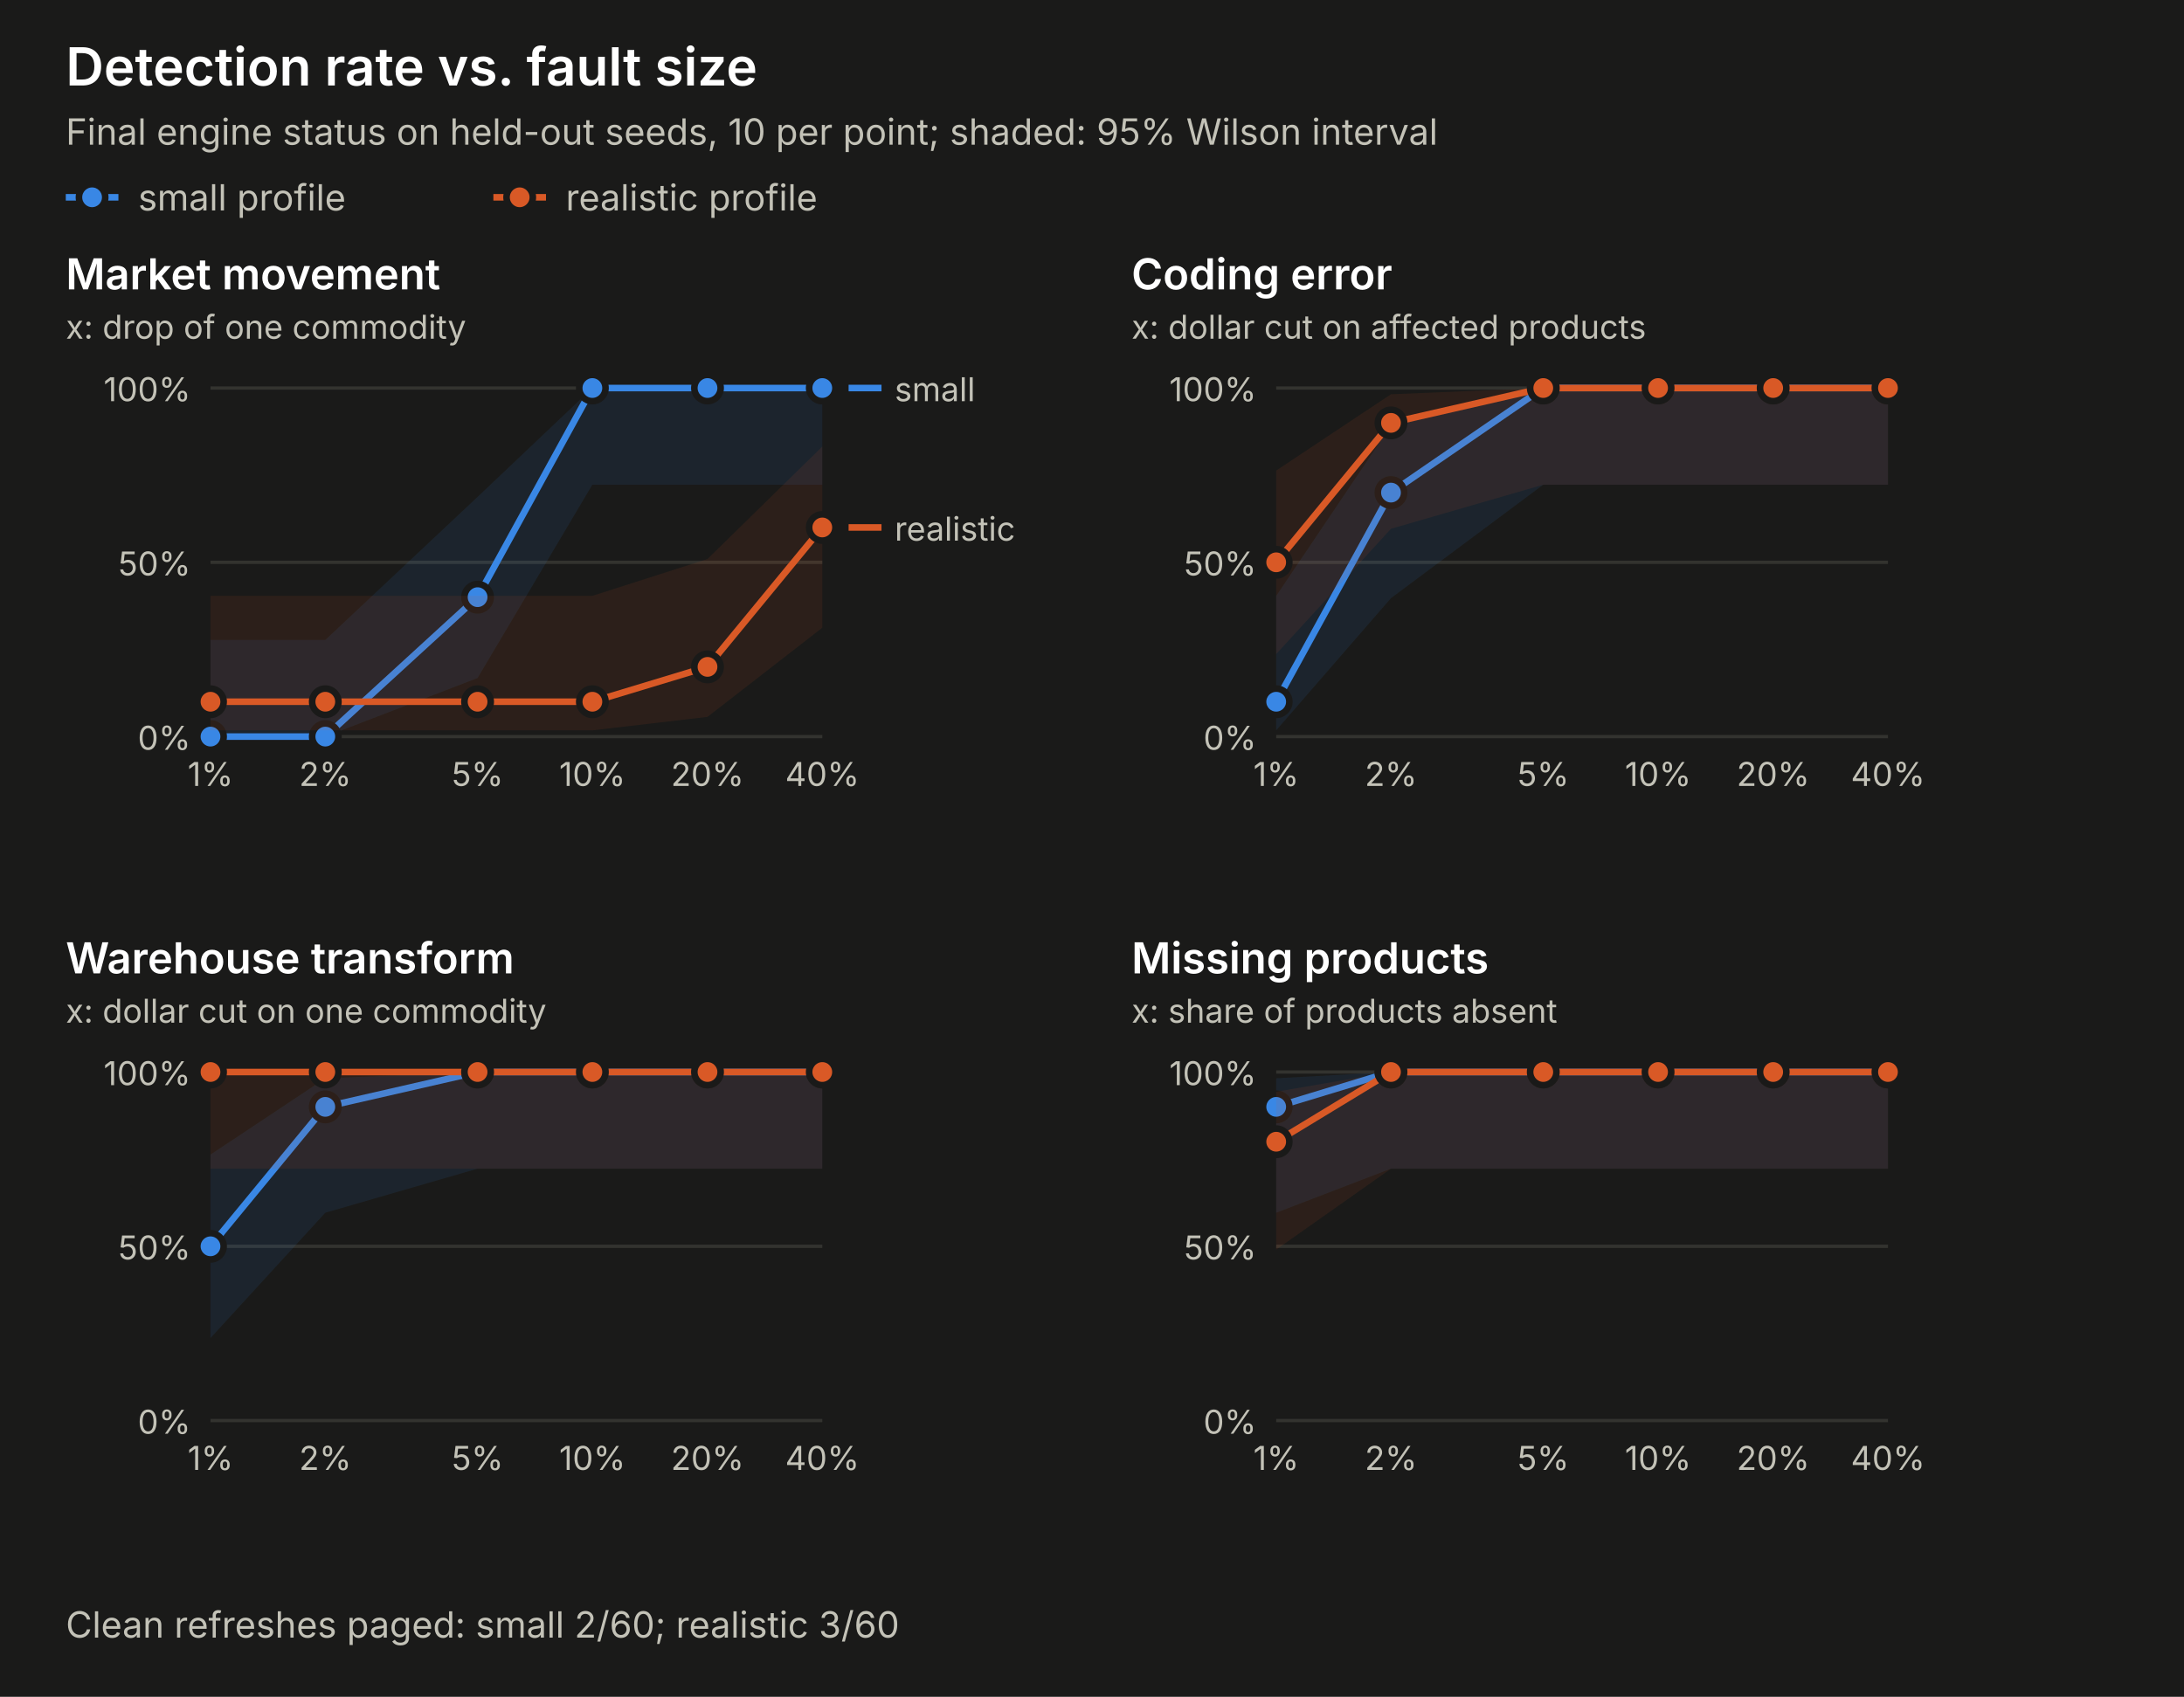
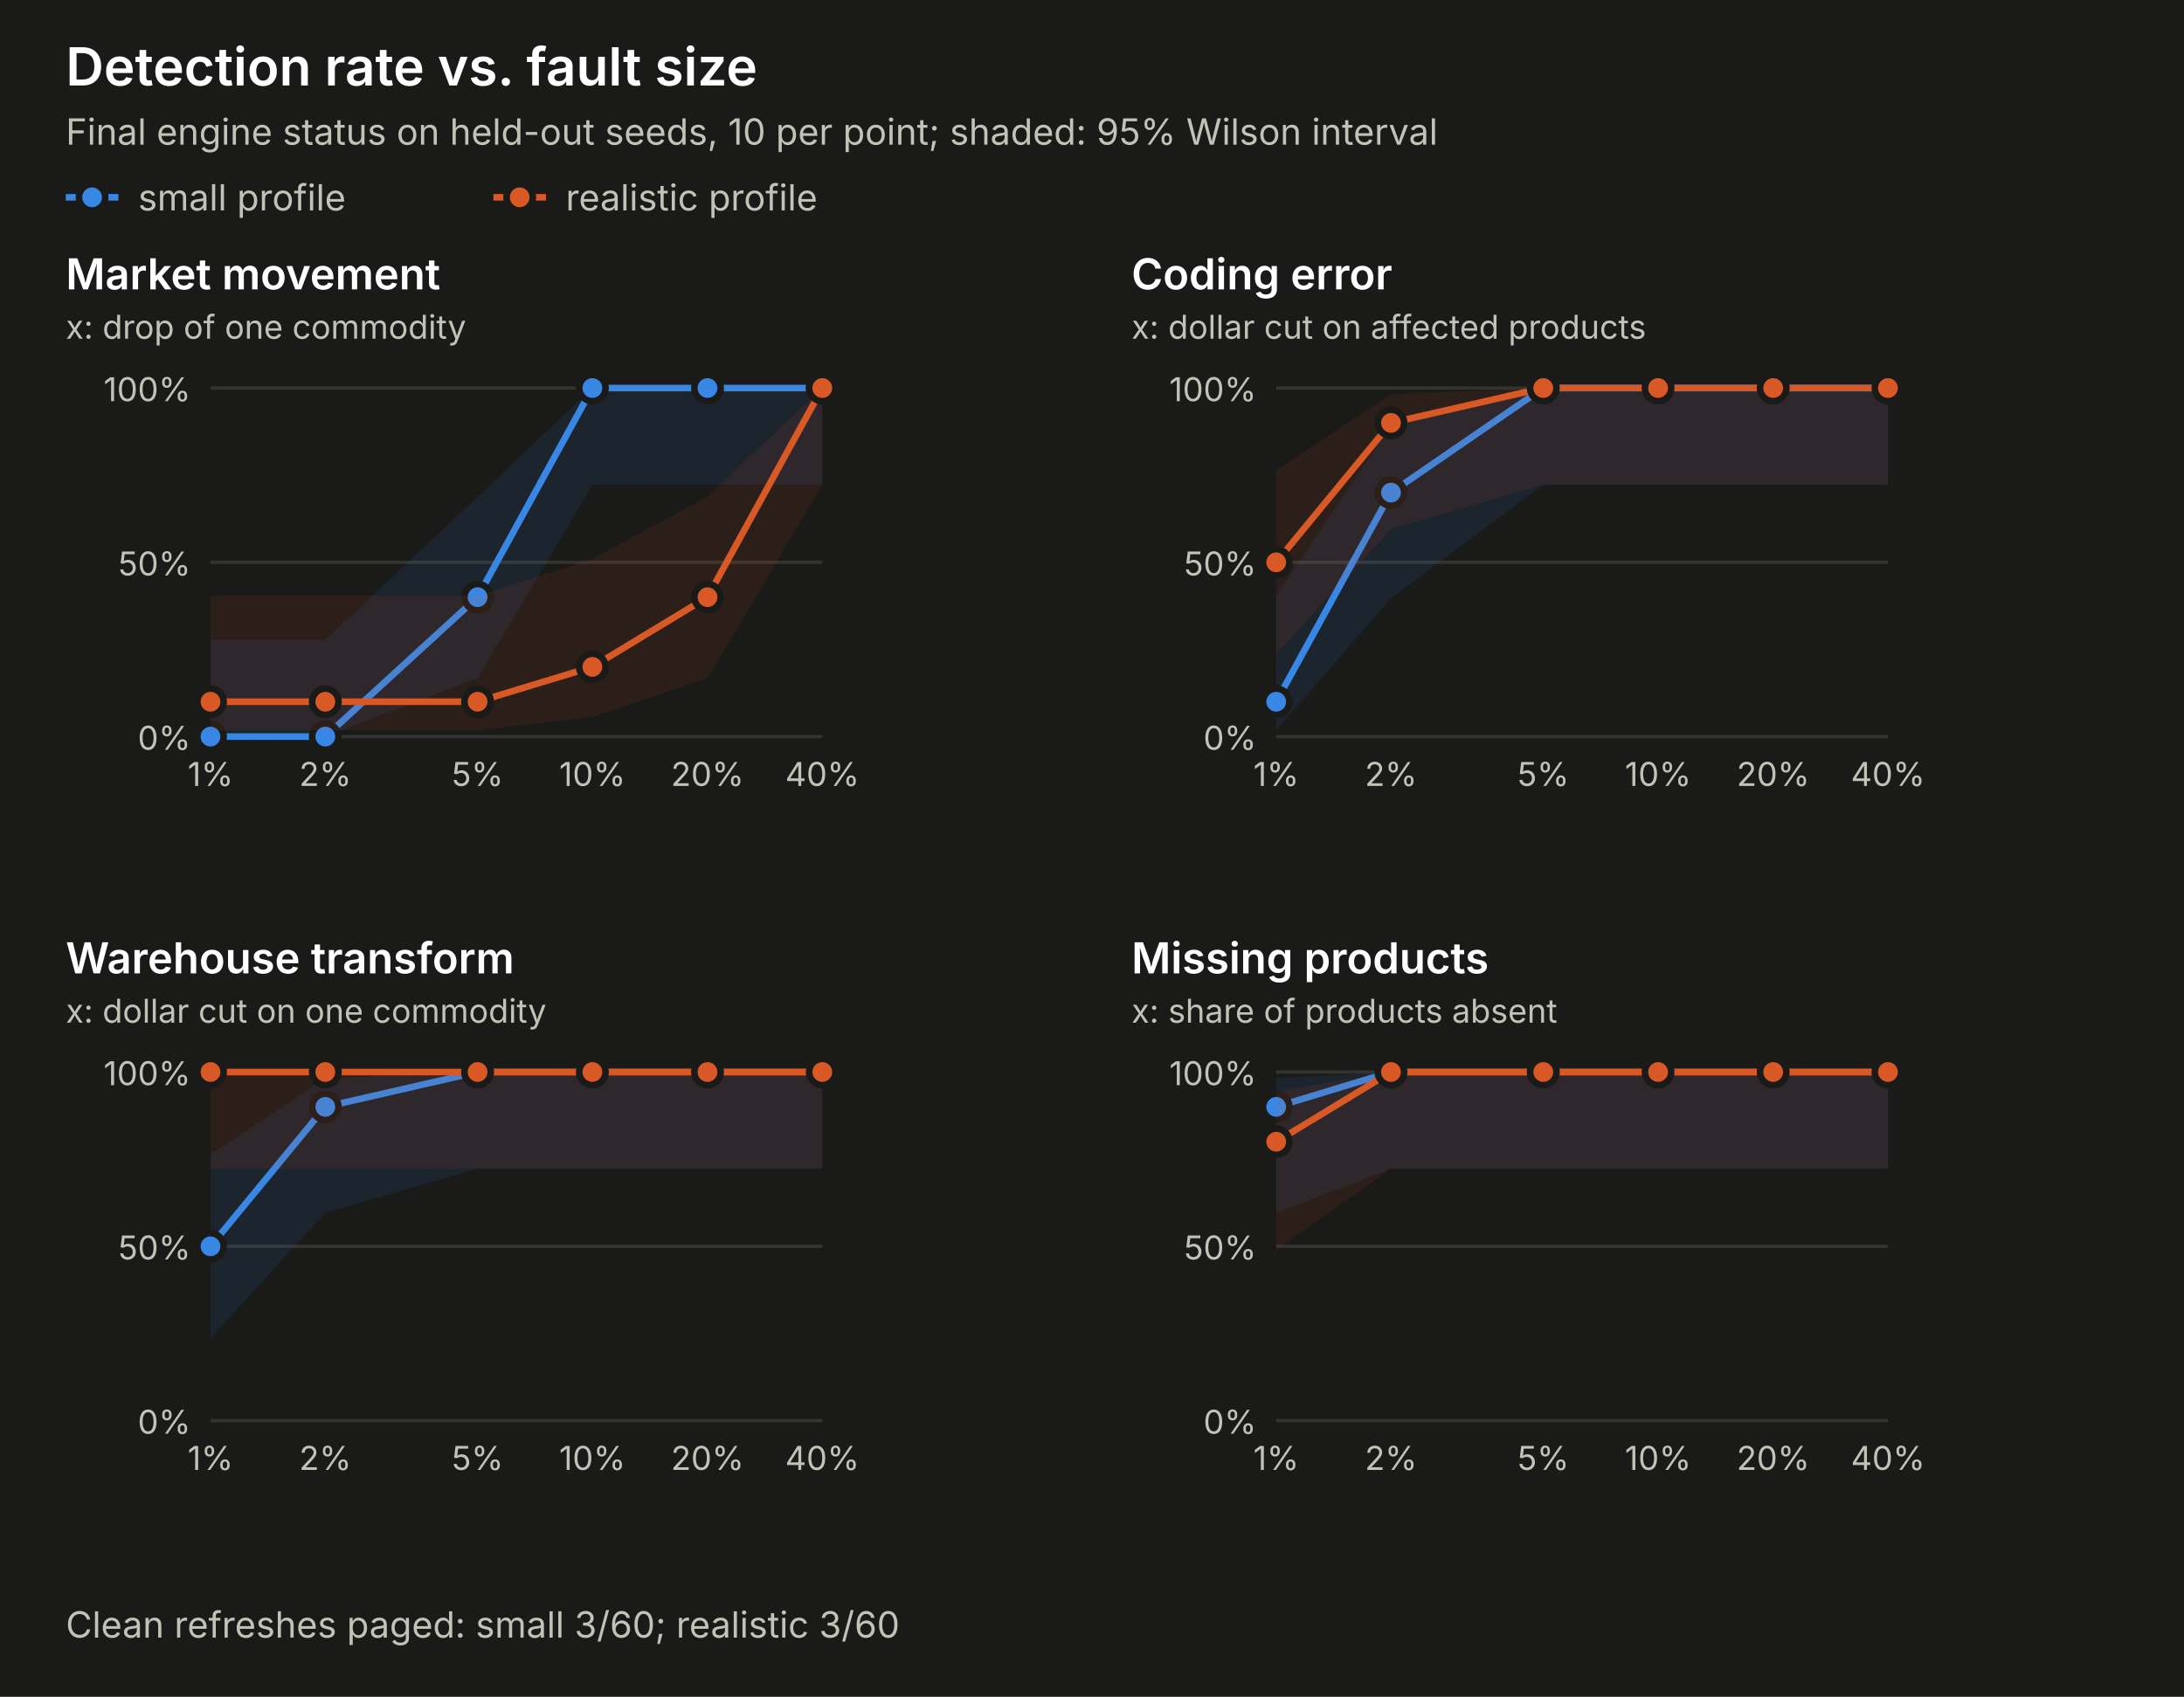
<svg xmlns="http://www.w3.org/2000/svg" width="664" height="516" viewBox="0 0 664 516" font-family="Inter, -apple-system, Segoe UI, Helvetica, Arial, sans-serif" role="img" aria-label="Detection rate against fault size, by family and profile">
  <rect width="664" height="516" fill="#1a1a19" />
  <text x="20.0" y="26.0" fill="#ffffff" font-size="16" font-weight="600" text-anchor="start">Detection rate vs. fault size</text>
  <text x="20.0" y="44.0" fill="#c3c2b7" font-size="11" font-weight="400" text-anchor="start">Final engine status on held-out seeds, 10 per point; shaded: 95% Wilson interval</text>
  <line x1="20" x2="36" y1="60" y2="60" stroke="#3987e5" stroke-width="2" />
  <circle cx="28" cy="60" r="4" fill="#3987e5" stroke="#1a1a19" stroke-width="2" />
  <text x="42.0" y="64.0" fill="#c3c2b7" font-size="11" font-weight="400" text-anchor="start">small profile</text>
  <line x1="150" x2="166" y1="60" y2="60" stroke="#d95926" stroke-width="2" />
  <circle cx="158" cy="60" r="4" fill="#d95926" stroke="#1a1a19" stroke-width="2" />
  <text x="172.0" y="64.0" fill="#c3c2b7" font-size="11" font-weight="400" text-anchor="start">realistic profile</text>
  <g transform="translate(20,74)">
    <text x="0.0" y="14.0" fill="#ffffff" font-size="13" font-weight="600" text-anchor="start">Market movement</text>
    <text x="0.0" y="29.0" fill="#c3c2b7" font-size="10" font-weight="400" text-anchor="start">x: drop of one commodity</text>
    <line x1="44" x2="230" y1="150.0" y2="150.0" stroke="#33332f" stroke-width="1" />
    <text x="38.0" y="154.0" fill="#c3c2b7" font-size="10" font-weight="400" text-anchor="end">0%</text>
    <line x1="44" x2="230" y1="97.0" y2="97.0" stroke="#33332f" stroke-width="1" />
    <text x="38.0" y="101.0" fill="#c3c2b7" font-size="10" font-weight="400" text-anchor="end">50%</text>
    <line x1="44" x2="230" y1="44.0" y2="44.0" stroke="#33332f" stroke-width="1" />
    <text x="38.0" y="48.0" fill="#c3c2b7" font-size="10" font-weight="400" text-anchor="end">100%</text>
    <text x="44.0" y="165.0" fill="#c3c2b7" font-size="10" font-weight="400" text-anchor="middle">1%</text>
    <text x="78.9" y="165.0" fill="#c3c2b7" font-size="10" font-weight="400" text-anchor="middle">2%</text>
    <text x="125.2" y="165.0" fill="#c3c2b7" font-size="10" font-weight="400" text-anchor="middle">5%</text>
    <text x="160.1" y="165.0" fill="#c3c2b7" font-size="10" font-weight="400" text-anchor="middle">10%</text>
    <text x="195.1" y="165.0" fill="#c3c2b7" font-size="10" font-weight="400" text-anchor="middle">20%</text>
    <text x="230.0" y="165.0" fill="#c3c2b7" font-size="10" font-weight="400" text-anchor="middle">40%</text>
    <polygon points="44.0,120.6 78.9,120.6 125.2,77.1 160.1,44.0 195.1,44.0 230.0,44.0 230.0,73.4 195.1,73.4 160.1,73.4 125.2,132.2 78.9,150.0 44.0,150.0" fill="#3987e5" fill-opacity="0.10" />
    <polyline points="44.0,150.0 78.9,150.0 125.2,107.6 160.1,44.0 195.1,44.0 230.0,44.0" fill="none" stroke="#3987e5" stroke-width="2" stroke-linejoin="round" stroke-linecap="round" />
    <circle cx="44.0" cy="150.0" r="4" fill="#3987e5" stroke="#1a1a19" stroke-width="2" />
    <circle cx="78.9" cy="150.0" r="4" fill="#3987e5" stroke="#1a1a19" stroke-width="2" />
    <circle cx="125.2" cy="107.6" r="4" fill="#3987e5" stroke="#1a1a19" stroke-width="2" />
    <circle cx="160.1" cy="44.0" r="4" fill="#3987e5" stroke="#1a1a19" stroke-width="2" />
    <circle cx="195.1" cy="44.0" r="4" fill="#3987e5" stroke="#1a1a19" stroke-width="2" />
    <circle cx="230.0" cy="44.0" r="4" fill="#3987e5" stroke="#1a1a19" stroke-width="2" />
-     <polygon points="44.0,107.2 78.9,107.2 125.2,107.2 160.1,107.2 195.1,96.0 230.0,61.8 230.0,116.9 195.1,144.0 160.1,148.1 125.2,148.1 78.9,148.1 44.0,148.1" fill="#d95926" fill-opacity="0.10" />
-     <polyline points="44.0,139.4 78.9,139.4 125.2,139.4 160.1,139.4 195.1,128.8 230.0,86.4" fill="none" stroke="#d95926" stroke-width="2" stroke-linejoin="round" stroke-linecap="round" />
+     <polygon points="44.0,107.2 78.9,107.2 125.2,107.2 160.1,96.0 195.1,77.1 230.0,44.0 230.0,73.4 195.1,132.2 160.1,144.0 125.2,148.1 78.9,148.1 44.0,148.1" fill="#d95926" fill-opacity="0.10" />
+     <polyline points="44.0,139.4 78.9,139.4 125.2,139.4 160.1,128.8 195.1,107.6 230.0,44.0" fill="none" stroke="#d95926" stroke-width="2" stroke-linejoin="round" stroke-linecap="round" />
    <circle cx="44.0" cy="139.4" r="4" fill="#d95926" stroke="#1a1a19" stroke-width="2" />
    <circle cx="78.9" cy="139.4" r="4" fill="#d95926" stroke="#1a1a19" stroke-width="2" />
    <circle cx="125.2" cy="139.4" r="4" fill="#d95926" stroke="#1a1a19" stroke-width="2" />
-     <circle cx="160.1" cy="139.4" r="4" fill="#d95926" stroke="#1a1a19" stroke-width="2" />
-     <circle cx="195.1" cy="128.8" r="4" fill="#d95926" stroke="#1a1a19" stroke-width="2" />
-     <circle cx="230.0" cy="86.4" r="4" fill="#d95926" stroke="#1a1a19" stroke-width="2" />
-     <line x1="238" x2="248" y1="44.0" y2="44.0" stroke="#3987e5" stroke-width="2" />
-     <text x="252.0" y="48.0" fill="#c3c2b7" font-size="10" font-weight="400" text-anchor="start">small</text>
-     <line x1="238" x2="248" y1="86.4" y2="86.4" stroke="#d95926" stroke-width="2" />
-     <text x="252.0" y="90.4" fill="#c3c2b7" font-size="10" font-weight="400" text-anchor="start">realistic</text>
+     <circle cx="160.1" cy="128.8" r="4" fill="#d95926" stroke="#1a1a19" stroke-width="2" />
+     <circle cx="195.1" cy="107.6" r="4" fill="#d95926" stroke="#1a1a19" stroke-width="2" />
+     <circle cx="230.0" cy="44.0" r="4" fill="#d95926" stroke="#1a1a19" stroke-width="2" />
  </g>
  <g transform="translate(344,74)">
    <text x="0.0" y="14.0" fill="#ffffff" font-size="13" font-weight="600" text-anchor="start">Coding error</text>
    <text x="0.0" y="29.0" fill="#c3c2b7" font-size="10" font-weight="400" text-anchor="start">x: dollar cut on affected products</text>
    <line x1="44" x2="230" y1="150.0" y2="150.0" stroke="#33332f" stroke-width="1" />
    <text x="38.0" y="154.0" fill="#c3c2b7" font-size="10" font-weight="400" text-anchor="end">0%</text>
    <line x1="44" x2="230" y1="97.0" y2="97.0" stroke="#33332f" stroke-width="1" />
    <text x="38.0" y="101.0" fill="#c3c2b7" font-size="10" font-weight="400" text-anchor="end">50%</text>
    <line x1="44" x2="230" y1="44.0" y2="44.0" stroke="#33332f" stroke-width="1" />
    <text x="38.0" y="48.0" fill="#c3c2b7" font-size="10" font-weight="400" text-anchor="end">100%</text>
    <text x="44.0" y="165.0" fill="#c3c2b7" font-size="10" font-weight="400" text-anchor="middle">1%</text>
    <text x="78.9" y="165.0" fill="#c3c2b7" font-size="10" font-weight="400" text-anchor="middle">2%</text>
    <text x="125.2" y="165.0" fill="#c3c2b7" font-size="10" font-weight="400" text-anchor="middle">5%</text>
    <text x="160.1" y="165.0" fill="#c3c2b7" font-size="10" font-weight="400" text-anchor="middle">10%</text>
    <text x="195.1" y="165.0" fill="#c3c2b7" font-size="10" font-weight="400" text-anchor="middle">20%</text>
    <text x="230.0" y="165.0" fill="#c3c2b7" font-size="10" font-weight="400" text-anchor="middle">40%</text>
    <polygon points="44.0,107.2 78.9,55.4 125.2,44.0 160.1,44.0 195.1,44.0 230.0,44.0 230.0,73.4 195.1,73.4 160.1,73.4 125.2,73.4 78.9,107.9 44.0,148.1" fill="#3987e5" fill-opacity="0.10" />
    <polyline points="44.0,139.4 78.9,75.8 125.2,44.0 160.1,44.0 195.1,44.0 230.0,44.0" fill="none" stroke="#3987e5" stroke-width="2" stroke-linejoin="round" stroke-linecap="round" />
    <circle cx="44.0" cy="139.4" r="4" fill="#3987e5" stroke="#1a1a19" stroke-width="2" />
    <circle cx="78.9" cy="75.8" r="4" fill="#3987e5" stroke="#1a1a19" stroke-width="2" />
    <circle cx="125.2" cy="44.0" r="4" fill="#3987e5" stroke="#1a1a19" stroke-width="2" />
    <circle cx="160.1" cy="44.0" r="4" fill="#3987e5" stroke="#1a1a19" stroke-width="2" />
    <circle cx="195.1" cy="44.0" r="4" fill="#3987e5" stroke="#1a1a19" stroke-width="2" />
    <circle cx="230.0" cy="44.0" r="4" fill="#3987e5" stroke="#1a1a19" stroke-width="2" />
    <polygon points="44.0,69.1 78.9,45.9 125.2,44.0 160.1,44.0 195.1,44.0 230.0,44.0 230.0,73.4 195.1,73.4 160.1,73.4 125.2,73.4 78.9,86.8 44.0,124.9" fill="#d95926" fill-opacity="0.10" />
    <polyline points="44.0,97.0 78.9,54.6 125.2,44.0 160.1,44.0 195.1,44.0 230.0,44.0" fill="none" stroke="#d95926" stroke-width="2" stroke-linejoin="round" stroke-linecap="round" />
    <circle cx="44.0" cy="97.0" r="4" fill="#d95926" stroke="#1a1a19" stroke-width="2" />
    <circle cx="78.9" cy="54.6" r="4" fill="#d95926" stroke="#1a1a19" stroke-width="2" />
    <circle cx="125.2" cy="44.0" r="4" fill="#d95926" stroke="#1a1a19" stroke-width="2" />
    <circle cx="160.1" cy="44.0" r="4" fill="#d95926" stroke="#1a1a19" stroke-width="2" />
    <circle cx="195.1" cy="44.0" r="4" fill="#d95926" stroke="#1a1a19" stroke-width="2" />
    <circle cx="230.0" cy="44.0" r="4" fill="#d95926" stroke="#1a1a19" stroke-width="2" />
  </g>
  <g transform="translate(20,282)">
    <text x="0.0" y="14.0" fill="#ffffff" font-size="13" font-weight="600" text-anchor="start">Warehouse transform</text>
    <text x="0.0" y="29.0" fill="#c3c2b7" font-size="10" font-weight="400" text-anchor="start">x: dollar cut on one commodity</text>
    <line x1="44" x2="230" y1="150.0" y2="150.0" stroke="#33332f" stroke-width="1" />
    <text x="38.0" y="154.0" fill="#c3c2b7" font-size="10" font-weight="400" text-anchor="end">0%</text>
    <line x1="44" x2="230" y1="97.0" y2="97.0" stroke="#33332f" stroke-width="1" />
    <text x="38.0" y="101.0" fill="#c3c2b7" font-size="10" font-weight="400" text-anchor="end">50%</text>
    <line x1="44" x2="230" y1="44.0" y2="44.0" stroke="#33332f" stroke-width="1" />
    <text x="38.0" y="48.0" fill="#c3c2b7" font-size="10" font-weight="400" text-anchor="end">100%</text>
    <text x="44.0" y="165.0" fill="#c3c2b7" font-size="10" font-weight="400" text-anchor="middle">1%</text>
    <text x="78.9" y="165.0" fill="#c3c2b7" font-size="10" font-weight="400" text-anchor="middle">2%</text>
    <text x="125.2" y="165.0" fill="#c3c2b7" font-size="10" font-weight="400" text-anchor="middle">5%</text>
    <text x="160.1" y="165.0" fill="#c3c2b7" font-size="10" font-weight="400" text-anchor="middle">10%</text>
    <text x="195.1" y="165.0" fill="#c3c2b7" font-size="10" font-weight="400" text-anchor="middle">20%</text>
    <text x="230.0" y="165.0" fill="#c3c2b7" font-size="10" font-weight="400" text-anchor="middle">40%</text>
    <polygon points="44.0,69.1 78.9,45.9 125.2,44.0 160.1,44.0 195.1,44.0 230.0,44.0 230.0,73.4 195.1,73.4 160.1,73.4 125.2,73.4 78.9,86.8 44.0,124.9" fill="#3987e5" fill-opacity="0.10" />
    <polyline points="44.0,97.0 78.9,54.6 125.2,44.0 160.1,44.0 195.1,44.0 230.0,44.0" fill="none" stroke="#3987e5" stroke-width="2" stroke-linejoin="round" stroke-linecap="round" />
    <circle cx="44.0" cy="97.0" r="4" fill="#3987e5" stroke="#1a1a19" stroke-width="2" />
    <circle cx="78.9" cy="54.6" r="4" fill="#3987e5" stroke="#1a1a19" stroke-width="2" />
    <circle cx="125.2" cy="44.0" r="4" fill="#3987e5" stroke="#1a1a19" stroke-width="2" />
    <circle cx="160.1" cy="44.0" r="4" fill="#3987e5" stroke="#1a1a19" stroke-width="2" />
    <circle cx="195.1" cy="44.0" r="4" fill="#3987e5" stroke="#1a1a19" stroke-width="2" />
    <circle cx="230.0" cy="44.0" r="4" fill="#3987e5" stroke="#1a1a19" stroke-width="2" />
    <polygon points="44.0,44.0 78.9,44.0 125.2,44.0 160.1,44.0 195.1,44.0 230.0,44.0 230.0,73.4 195.1,73.4 160.1,73.4 125.2,73.4 78.9,73.4 44.0,73.4" fill="#d95926" fill-opacity="0.10" />
    <polyline points="44.0,44.0 78.9,44.0 125.2,44.0 160.1,44.0 195.1,44.0 230.0,44.0" fill="none" stroke="#d95926" stroke-width="2" stroke-linejoin="round" stroke-linecap="round" />
    <circle cx="44.0" cy="44.0" r="4" fill="#d95926" stroke="#1a1a19" stroke-width="2" />
    <circle cx="78.9" cy="44.0" r="4" fill="#d95926" stroke="#1a1a19" stroke-width="2" />
    <circle cx="125.2" cy="44.0" r="4" fill="#d95926" stroke="#1a1a19" stroke-width="2" />
    <circle cx="160.1" cy="44.0" r="4" fill="#d95926" stroke="#1a1a19" stroke-width="2" />
    <circle cx="195.1" cy="44.0" r="4" fill="#d95926" stroke="#1a1a19" stroke-width="2" />
    <circle cx="230.0" cy="44.0" r="4" fill="#d95926" stroke="#1a1a19" stroke-width="2" />
  </g>
  <g transform="translate(344,282)">
    <text x="0.0" y="14.0" fill="#ffffff" font-size="13" font-weight="600" text-anchor="start">Missing products</text>
    <text x="0.0" y="29.0" fill="#c3c2b7" font-size="10" font-weight="400" text-anchor="start">x: share of products absent</text>
    <line x1="44" x2="230" y1="150.0" y2="150.0" stroke="#33332f" stroke-width="1" />
    <text x="38.0" y="154.0" fill="#c3c2b7" font-size="10" font-weight="400" text-anchor="end">0%</text>
    <line x1="44" x2="230" y1="97.0" y2="97.0" stroke="#33332f" stroke-width="1" />
    <text x="38.0" y="101.0" fill="#c3c2b7" font-size="10" font-weight="400" text-anchor="end">50%</text>
    <line x1="44" x2="230" y1="44.0" y2="44.0" stroke="#33332f" stroke-width="1" />
    <text x="38.0" y="48.0" fill="#c3c2b7" font-size="10" font-weight="400" text-anchor="end">100%</text>
    <text x="44.0" y="165.0" fill="#c3c2b7" font-size="10" font-weight="400" text-anchor="middle">1%</text>
    <text x="78.9" y="165.0" fill="#c3c2b7" font-size="10" font-weight="400" text-anchor="middle">2%</text>
    <text x="125.2" y="165.0" fill="#c3c2b7" font-size="10" font-weight="400" text-anchor="middle">5%</text>
    <text x="160.1" y="165.0" fill="#c3c2b7" font-size="10" font-weight="400" text-anchor="middle">10%</text>
    <text x="195.1" y="165.0" fill="#c3c2b7" font-size="10" font-weight="400" text-anchor="middle">20%</text>
    <text x="230.0" y="165.0" fill="#c3c2b7" font-size="10" font-weight="400" text-anchor="middle">40%</text>
    <polygon points="44.0,45.9 78.9,44.0 125.2,44.0 160.1,44.0 195.1,44.0 230.0,44.0 230.0,73.4 195.1,73.4 160.1,73.4 125.2,73.4 78.9,73.4 44.0,86.8" fill="#3987e5" fill-opacity="0.10" />
    <polyline points="44.0,54.6 78.9,44.0 125.2,44.0 160.1,44.0 195.1,44.0 230.0,44.0" fill="none" stroke="#3987e5" stroke-width="2" stroke-linejoin="round" stroke-linecap="round" />
    <circle cx="44.0" cy="54.6" r="4" fill="#3987e5" stroke="#1a1a19" stroke-width="2" />
    <circle cx="78.9" cy="44.0" r="4" fill="#3987e5" stroke="#1a1a19" stroke-width="2" />
    <circle cx="125.2" cy="44.0" r="4" fill="#3987e5" stroke="#1a1a19" stroke-width="2" />
    <circle cx="160.1" cy="44.0" r="4" fill="#3987e5" stroke="#1a1a19" stroke-width="2" />
    <circle cx="195.1" cy="44.0" r="4" fill="#3987e5" stroke="#1a1a19" stroke-width="2" />
    <circle cx="230.0" cy="44.0" r="4" fill="#3987e5" stroke="#1a1a19" stroke-width="2" />
    <polygon points="44.0,50.0 78.9,44.0 125.2,44.0 160.1,44.0 195.1,44.0 230.0,44.0 230.0,73.4 195.1,73.4 160.1,73.4 125.2,73.4 78.9,73.4 44.0,98.0" fill="#d95926" fill-opacity="0.10" />
    <polyline points="44.0,65.2 78.9,44.0 125.2,44.0 160.1,44.0 195.1,44.0 230.0,44.0" fill="none" stroke="#d95926" stroke-width="2" stroke-linejoin="round" stroke-linecap="round" />
    <circle cx="44.0" cy="65.2" r="4" fill="#d95926" stroke="#1a1a19" stroke-width="2" />
    <circle cx="78.9" cy="44.0" r="4" fill="#d95926" stroke="#1a1a19" stroke-width="2" />
    <circle cx="125.2" cy="44.0" r="4" fill="#d95926" stroke="#1a1a19" stroke-width="2" />
    <circle cx="160.1" cy="44.0" r="4" fill="#d95926" stroke="#1a1a19" stroke-width="2" />
    <circle cx="195.1" cy="44.0" r="4" fill="#d95926" stroke="#1a1a19" stroke-width="2" />
    <circle cx="230.0" cy="44.0" r="4" fill="#d95926" stroke="#1a1a19" stroke-width="2" />
  </g>
-   <text x="20.0" y="498.0" fill="#c3c2b7" font-size="11" font-weight="400" text-anchor="start">Clean refreshes paged: small 2/60; realistic 3/60</text>
+   <text x="20.0" y="498.0" fill="#c3c2b7" font-size="11" font-weight="400" text-anchor="start">Clean refreshes paged: small 3/60; realistic 3/60</text>
</svg>
